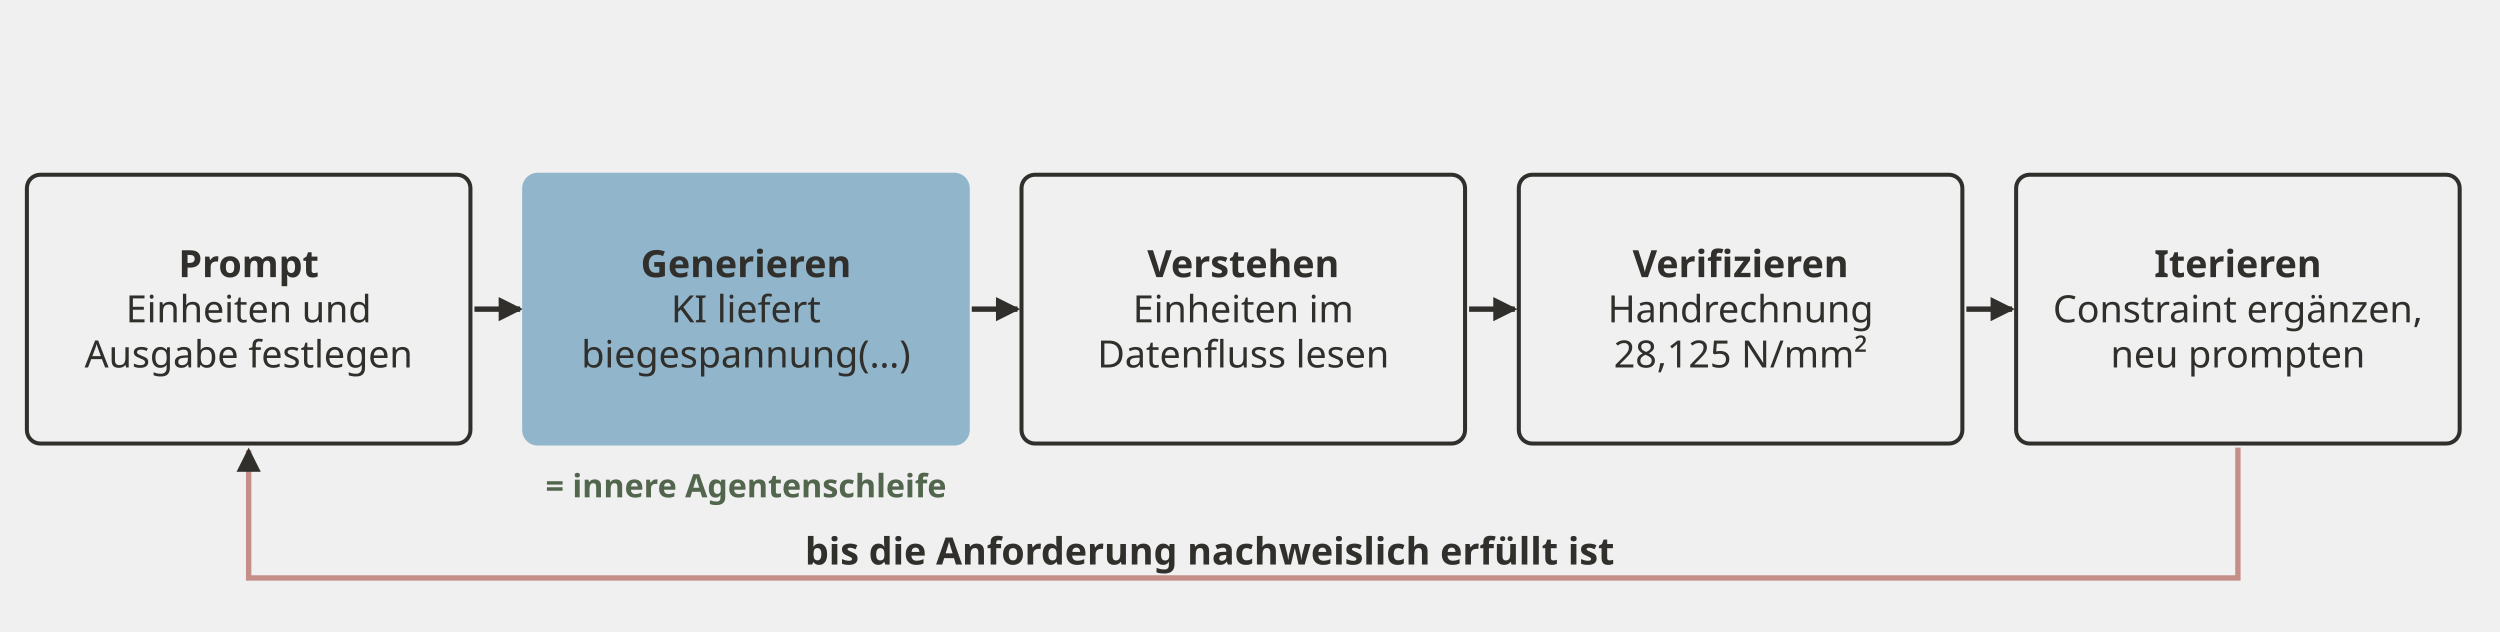
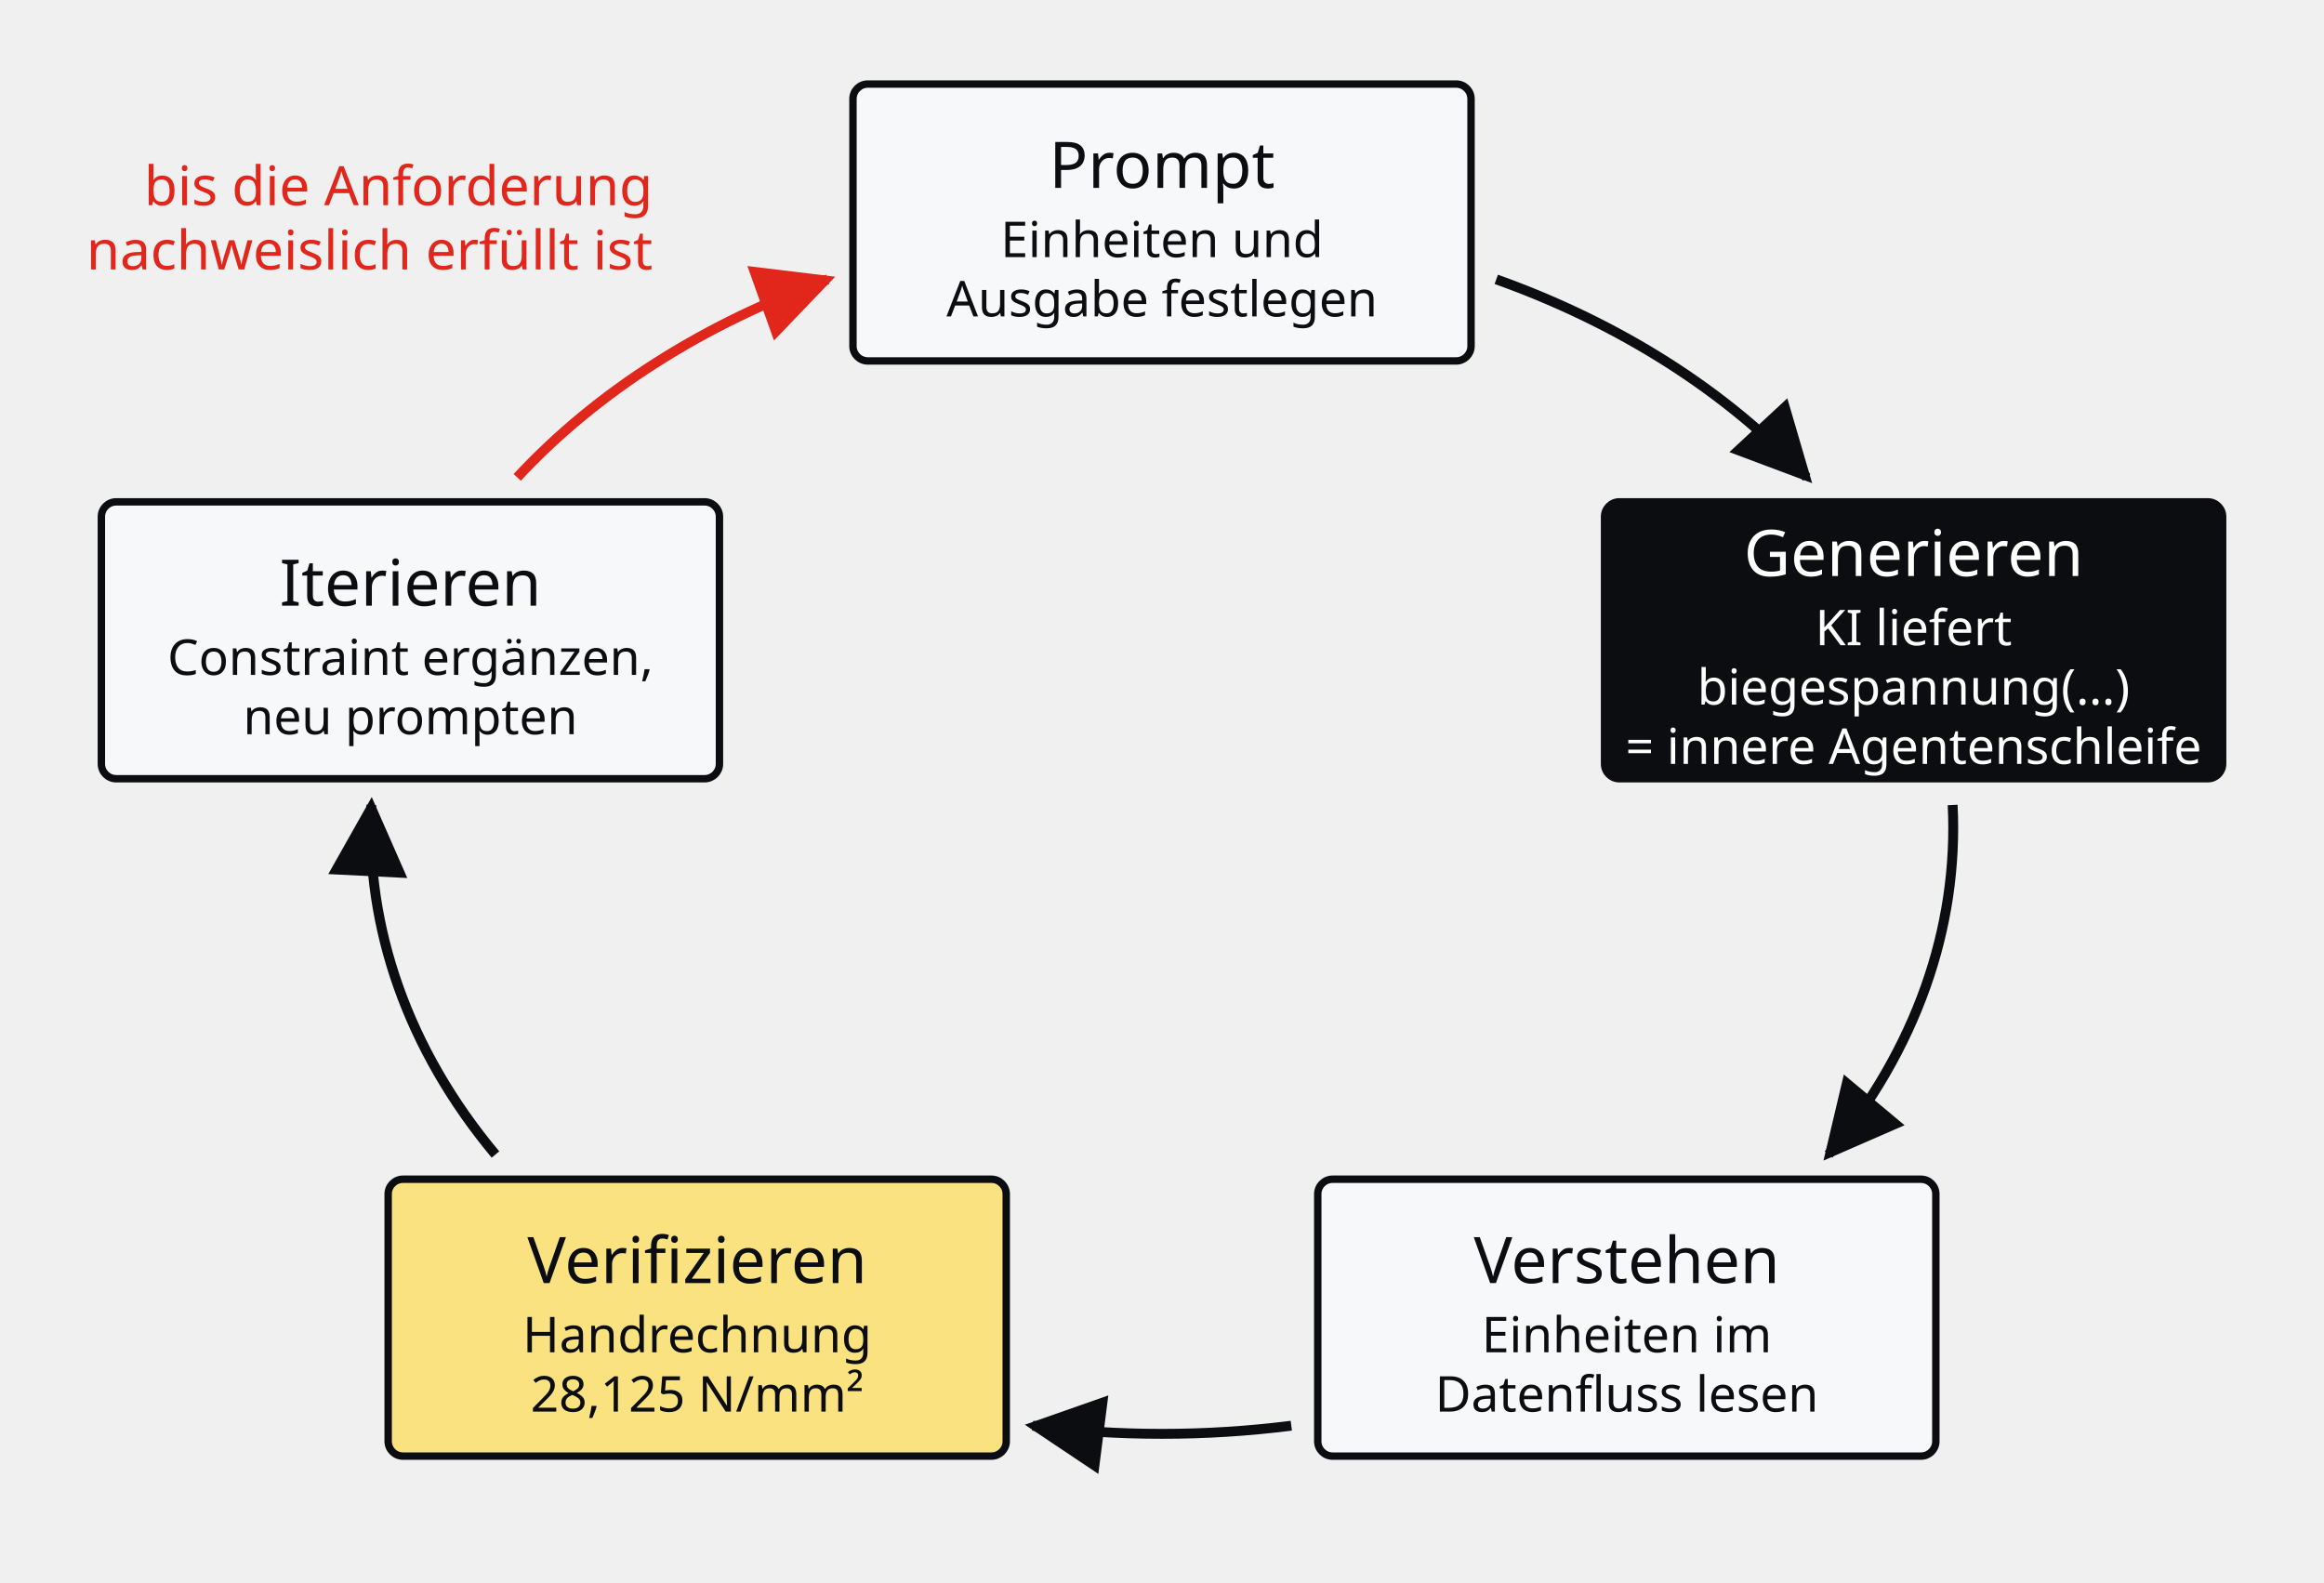
- <svg xmlns="http://www.w3.org/2000/svg" viewBox="0 0 1860 470" width="1860" height="470">
+ <svg xmlns="http://www.w3.org/2000/svg" viewBox="0 0 940 640" font-family="DIN Pro Regular,DIN Pro Regular_MSFontService,sans-serif" style="font-variant-ligatures:none;font-feature-settings:'liga' 0,'clig' 0" width="940" height="640">
  <defs>
-     <marker id="a" markerUnits="userSpaceOnUse" markerWidth="18" markerHeight="18" refX="16" refY="9" orient="auto">
-       <path d="M0,0 L18,9 L0,18 Z" fill="#302F2B" />
+     <marker id="a" viewBox="0 0 10 10" refX="9" refY="5" markerWidth="8" markerHeight="8" orient="auto-start-reverse">
+       <path d="M0,0 L10,5 L0,10 z" fill="#0B0D10" />
+     </marker>
+     <marker id="ar" viewBox="0 0 10 10" refX="9" refY="5" markerWidth="8" markerHeight="8" orient="auto-start-reverse">
+       <path d="M0,0 L10,5 L0,10 z" fill="#E1261C" />
    </marker>
  </defs>
-   <rect x="20" y="130" width="330" height="200" rx="10" fill="none" stroke="#302F2B" stroke-width="3" />
-   <text x="185.0" y="206.2" font-size="28" font-weight="600" fill="#302F2B" text-anchor="middle" font-family="'Space Grotesk', sans-serif" style="font-variant-ligatures:none;font-feature-settings:'liga' 0,'clig' 0">Prompt</text>
-   <text x="185.0" y="239.8" font-size="28" font-weight="400" fill="#302F2B" text-anchor="middle" font-family="'Space Grotesk', sans-serif" style="font-variant-ligatures:none;font-feature-settings:'liga' 0,'clig' 0">Einheiten und</text>
-   <text x="185.0" y="273.4" font-size="28" font-weight="400" fill="#302F2B" text-anchor="middle" font-family="'Space Grotesk', sans-serif" style="font-variant-ligatures:none;font-feature-settings:'liga' 0,'clig' 0">Ausgabe festlegen</text>
-   <line x1="353" y1="230" x2="387" y2="230" stroke="#302F2B" stroke-width="4" marker-end="url(#a)" />
-   <rect x="390" y="130" width="330" height="200" rx="10" fill="#91B5CB" stroke="#91B5CB" stroke-width="3" />
-   <text x="555.0" y="206.2" font-size="28" font-weight="600" fill="#302F2B" text-anchor="middle" font-family="'Space Grotesk', sans-serif" style="font-variant-ligatures:none;font-feature-settings:'liga' 0,'clig' 0">Generieren</text>
-   <text x="555.0" y="239.8" font-size="28" font-weight="400" fill="#302F2B" text-anchor="middle" font-family="'Space Grotesk', sans-serif" style="font-variant-ligatures:none;font-feature-settings:'liga' 0,'clig' 0">KI liefert</text>
-   <text x="555.0" y="273.4" font-size="28" font-weight="400" fill="#302F2B" text-anchor="middle" font-family="'Space Grotesk', sans-serif" style="font-variant-ligatures:none;font-feature-settings:'liga' 0,'clig' 0">biegespannung(…)</text>
-   <line x1="723" y1="230" x2="757" y2="230" stroke="#302F2B" stroke-width="4" marker-end="url(#a)" />
-   <rect x="760" y="130" width="330" height="200" rx="10" fill="none" stroke="#302F2B" stroke-width="3" />
-   <text x="925.0" y="206.2" font-size="28" font-weight="600" fill="#302F2B" text-anchor="middle" font-family="'Space Grotesk', sans-serif" style="font-variant-ligatures:none;font-feature-settings:'liga' 0,'clig' 0">Verstehen</text>
-   <text x="925.0" y="239.8" font-size="28" font-weight="400" fill="#302F2B" text-anchor="middle" font-family="'Space Grotesk', sans-serif" style="font-variant-ligatures:none;font-feature-settings:'liga' 0,'clig' 0">Einheiten im</text>
-   <text x="925.0" y="273.4" font-size="28" font-weight="400" fill="#302F2B" text-anchor="middle" font-family="'Space Grotesk', sans-serif" style="font-variant-ligatures:none;font-feature-settings:'liga' 0,'clig' 0">Datenfluss lesen</text>
-   <line x1="1093" y1="230" x2="1127" y2="230" stroke="#302F2B" stroke-width="4" marker-end="url(#a)" />
-   <rect x="1130" y="130" width="330" height="200" rx="10" fill="none" stroke="#302F2B" stroke-width="3" />
-   <text x="1295.0" y="206.2" font-size="28" font-weight="600" fill="#302F2B" text-anchor="middle" font-family="'Space Grotesk', sans-serif" style="font-variant-ligatures:none;font-feature-settings:'liga' 0,'clig' 0">Verifizieren</text>
-   <text x="1295.0" y="239.8" font-size="28" font-weight="400" fill="#302F2B" text-anchor="middle" font-family="'Space Grotesk', sans-serif" style="font-variant-ligatures:none;font-feature-settings:'liga' 0,'clig' 0">Handrechnung</text>
-   <text x="1295.0" y="273.4" font-size="28" font-weight="400" fill="#302F2B" text-anchor="middle" font-family="'Space Grotesk', sans-serif" style="font-variant-ligatures:none;font-feature-settings:'liga' 0,'clig' 0">28,125 N/mm²</text>
-   <line x1="1463" y1="230" x2="1497" y2="230" stroke="#302F2B" stroke-width="4" marker-end="url(#a)" />
-   <rect x="1500" y="130" width="330" height="200" rx="10" fill="none" stroke="#302F2B" stroke-width="3" />
-   <text x="1665.0" y="206.2" font-size="28" font-weight="600" fill="#302F2B" text-anchor="middle" font-family="'Space Grotesk', sans-serif" style="font-variant-ligatures:none;font-feature-settings:'liga' 0,'clig' 0">Iterieren</text>
-   <text x="1665.0" y="239.8" font-size="28" font-weight="400" fill="#302F2B" text-anchor="middle" font-family="'Space Grotesk', sans-serif" style="font-variant-ligatures:none;font-feature-settings:'liga' 0,'clig' 0">Constraint ergänzen,</text>
-   <text x="1665.0" y="273.4" font-size="28" font-weight="400" fill="#302F2B" text-anchor="middle" font-family="'Space Grotesk', sans-serif" style="font-variant-ligatures:none;font-feature-settings:'liga' 0,'clig' 0">neu prompten</text>
-   <text x="555.0" y="370" font-size="24" font-weight="600" fill="#52664D" text-anchor="middle" font-family="'Space Grotesk', sans-serif" style="font-variant-ligatures:none;font-feature-settings:'liga' 0,'clig' 0">= innere Agentenschleife</text>
-   <path d="M1665.0,333 L1665.0,430 L185.0,430 L185.0,335" fill="none" stroke="#C58E89" stroke-width="4" marker-end="url(#a)" />
-   <text x="900" y="420" font-size="28" font-weight="600" fill="#302F2B" text-anchor="middle" font-family="'Space Grotesk', sans-serif" style="font-variant-ligatures:none;font-feature-settings:'liga' 0,'clig' 0">bis die Anforderung nachweislich erfüllt ist</text>
+   <style>svg{display:block;}text{font-variant-ligatures:none;font-feature-settings:'liga' 0,'clig' 0}</style>
+   <path d="M605.2,113.0 A320,245 0 0 1 730.8,193.1" fill="none" stroke="#0B0D10" stroke-width="4" marker-end="url(#a)" />
+   <path d="M789.8,325.6 A320,245 0 0 1 739.6,467.0" fill="none" stroke="#0B0D10" stroke-width="4" marker-end="url(#a)" />
+   <path d="M522.3,576.7 A320,245 0 0 1 417.7,576.7" fill="none" stroke="#0B0D10" stroke-width="4" marker-end="url(#a)" />
+   <path d="M200.4,467.0 A320,245 0 0 1 150.2,325.6" fill="none" stroke="#0B0D10" stroke-width="4" marker-end="url(#a)" />
+   <path d="M209.2,193.1 A320,245 0 0 1 334.8,113.0" fill="none" stroke="#E1261C" stroke-width="4" marker-end="url(#ar)" />
+   <rect x="345" y="34" width="250" height="112" rx="6" fill="#F7F8F9" stroke="#0B0D10" stroke-width="3" />
+   <text x="470" y="76" font-size="26" text-anchor="middle" fill="#0B0D10" font-variant-ligatures="none">Prompt</text>
+   <text x="470" y="104" font-size="20" text-anchor="middle" fill="#0B0D10" font-variant-ligatures="none">Einheiten und</text>
+   <text x="470" y="128" font-size="20" text-anchor="middle" fill="#0B0D10" font-variant-ligatures="none">Ausgabe festlegen</text>
+   <rect x="649" y="203" width="250" height="112" rx="6" fill="#0B0D10" stroke="#0B0D10" stroke-width="3" />
+   <text x="774" y="233" font-size="26" text-anchor="middle" fill="#FFFFFF" font-variant-ligatures="none">Generieren</text>
+   <text x="774" y="261" font-size="20" text-anchor="middle" fill="#FFFFFF" font-variant-ligatures="none">KI liefert</text>
+   <text x="774" y="285" font-size="20" text-anchor="middle" fill="#FFFFFF" font-variant-ligatures="none">biegespannung(…)</text>
+   <text x="774" y="309" font-size="20" text-anchor="middle" fill="#FFFFFF" font-variant-ligatures="none">= innere Agentenschleife</text>
+   <rect x="533" y="477" width="250" height="112" rx="6" fill="#F7F8F9" stroke="#0B0D10" stroke-width="3" />
+   <text x="658" y="519" font-size="26" text-anchor="middle" fill="#0B0D10" font-variant-ligatures="none">Verstehen</text>
+   <text x="658" y="547" font-size="20" text-anchor="middle" fill="#0B0D10" font-variant-ligatures="none">Einheiten im</text>
+   <text x="658" y="571" font-size="20" text-anchor="middle" fill="#0B0D10" font-variant-ligatures="none">Datenfluss lesen</text>
+   <rect x="157" y="477" width="250" height="112" rx="6" fill="#FAE280" stroke="#0B0D10" stroke-width="3" />
+   <text x="282" y="519" font-size="26" text-anchor="middle" fill="#0B0D10" font-variant-ligatures="none">Verifizieren</text>
+   <text x="282" y="547" font-size="20" text-anchor="middle" fill="#0B0D10" font-variant-ligatures="none">Handrechnung</text>
+   <text x="282" y="571" font-size="20" text-anchor="middle" fill="#0B0D10" font-variant-ligatures="none">28,125 N/mm²</text>
+   <rect x="41" y="203" width="250" height="112" rx="6" fill="#F7F8F9" stroke="#0B0D10" stroke-width="3" />
+   <text x="166" y="245" font-size="26" text-anchor="middle" fill="#0B0D10" font-variant-ligatures="none">Iterieren</text>
+   <text x="166" y="273" font-size="20" text-anchor="middle" fill="#0B0D10" font-variant-ligatures="none">Constraint ergänzen,</text>
+   <text x="166" y="297" font-size="20" text-anchor="middle" fill="#0B0D10" font-variant-ligatures="none">neu prompten</text>
+   <text x="264" y="83" font-size="22" text-anchor="end" fill="#E1261C" font-variant-ligatures="none">bis die Anforderung</text>
+   <text x="264" y="109" font-size="22" text-anchor="end" fill="#E1261C" font-variant-ligatures="none">nachweislich erfüllt ist</text>
</svg>
